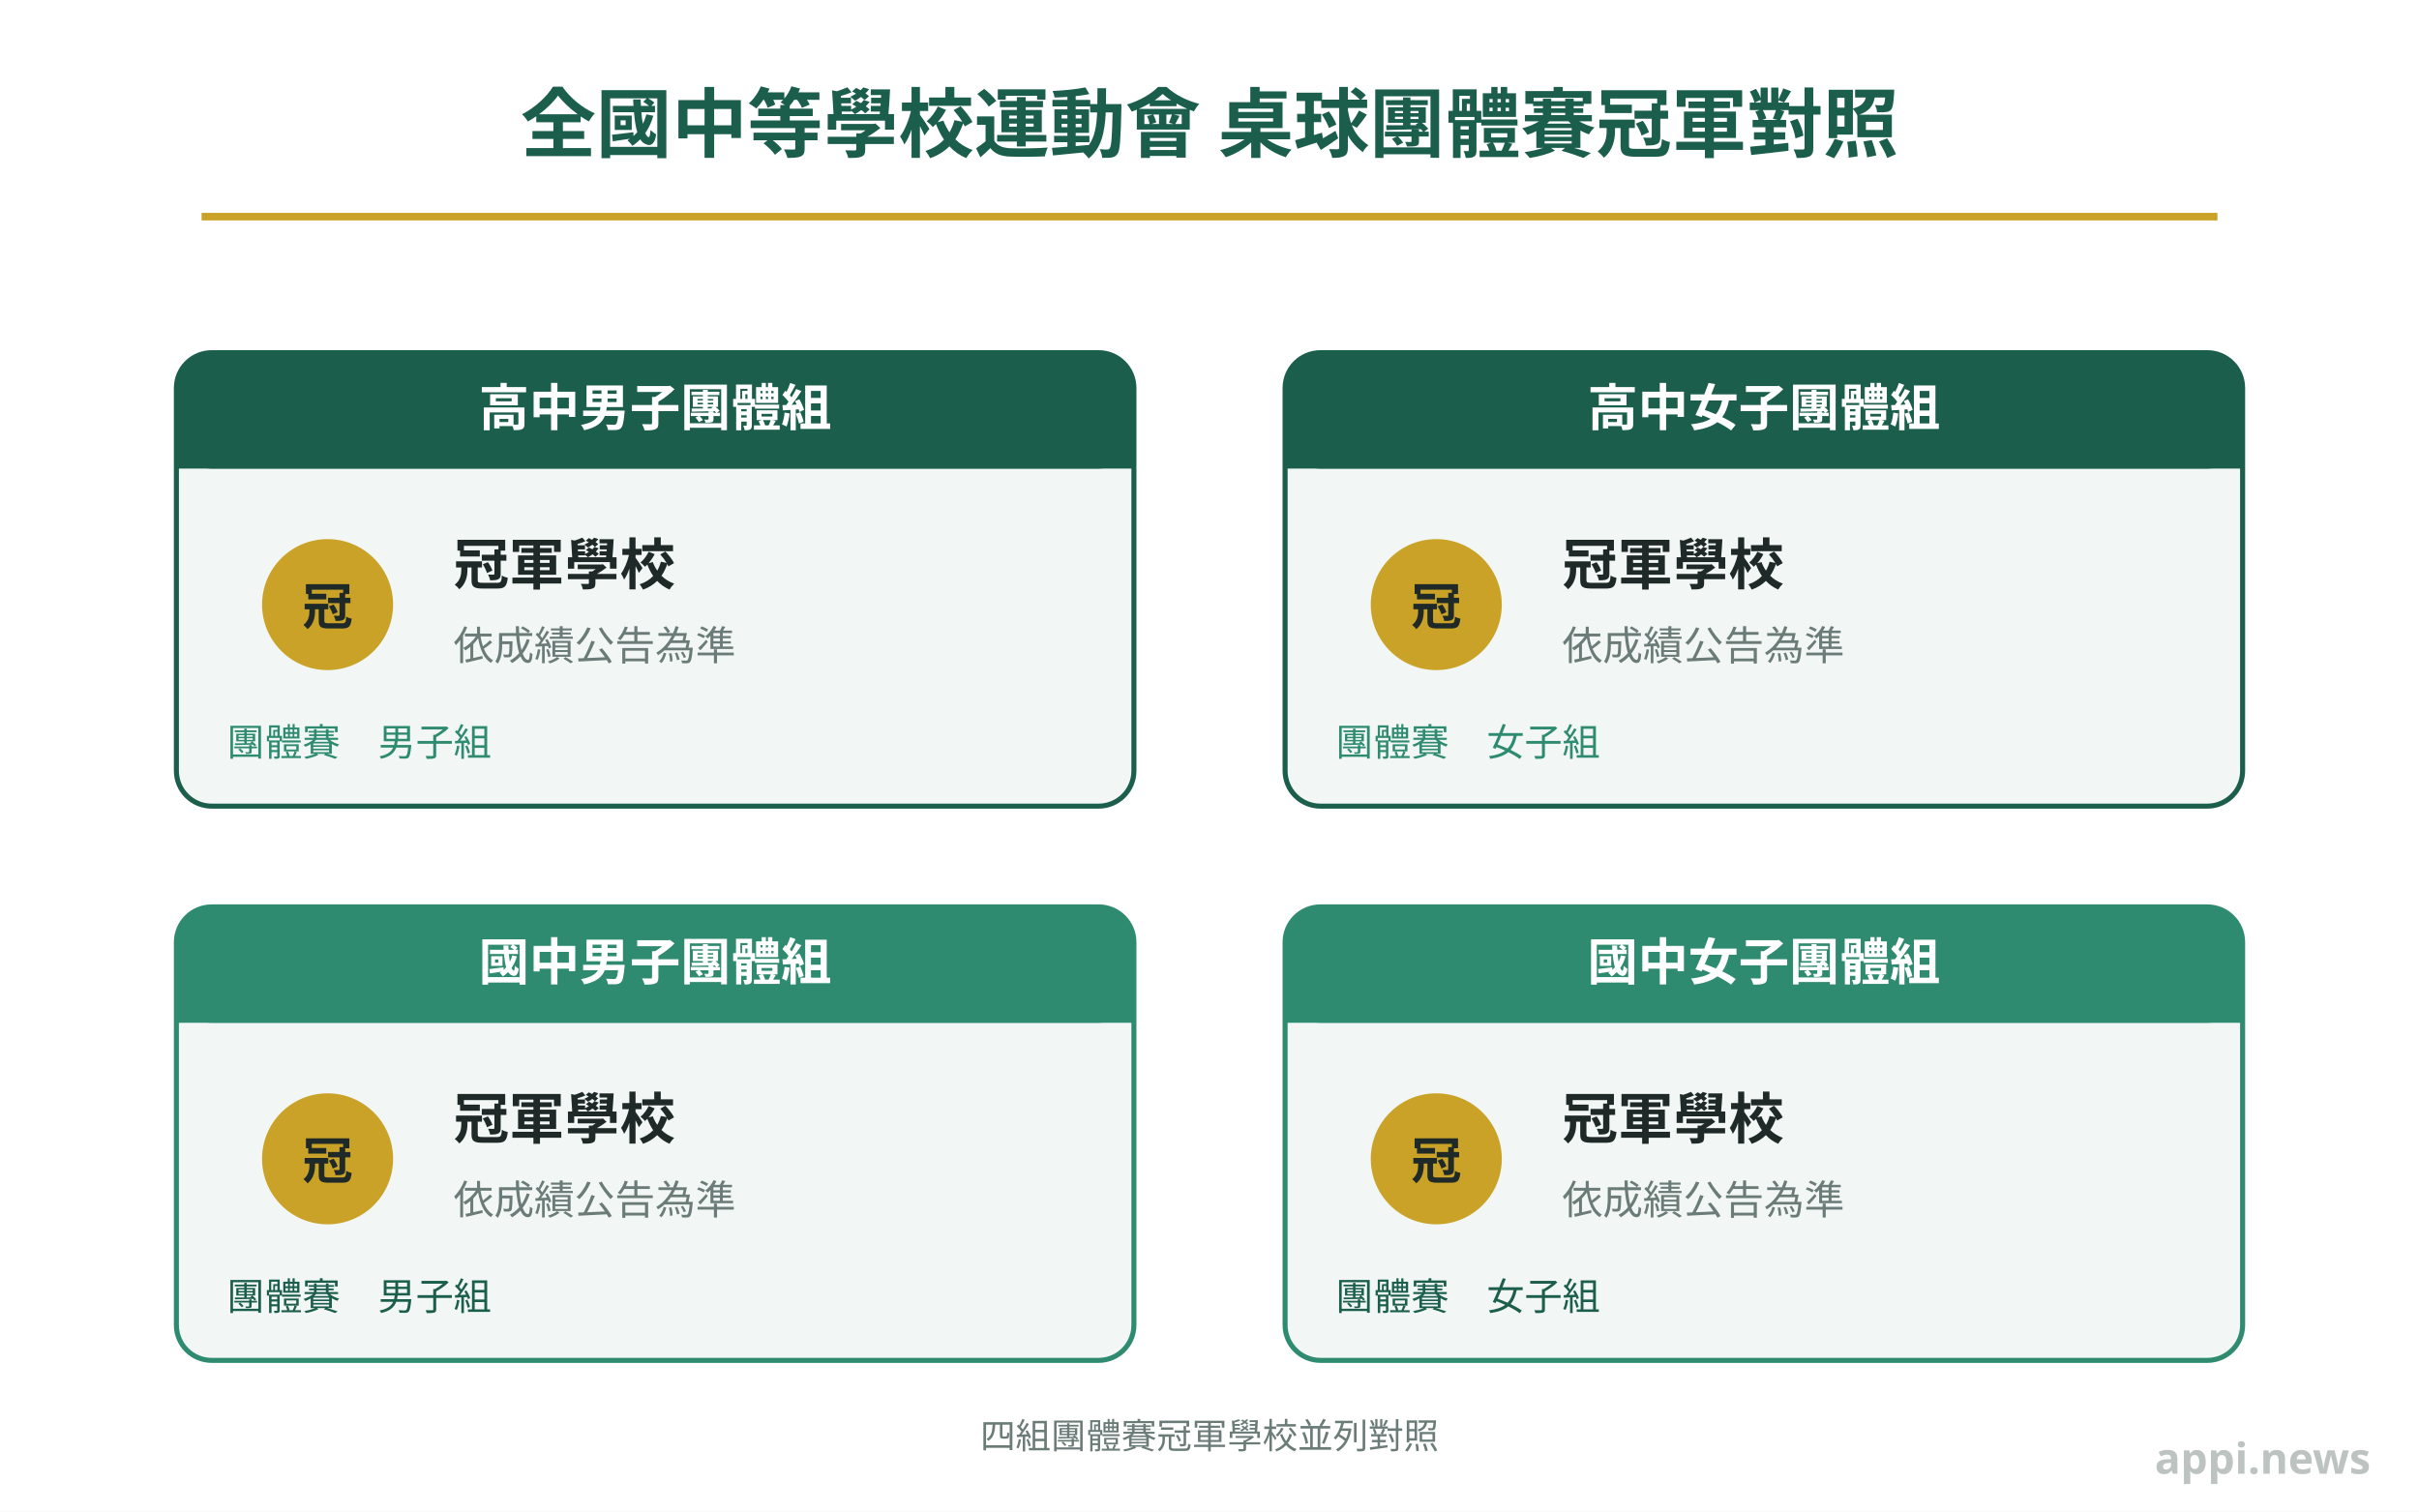
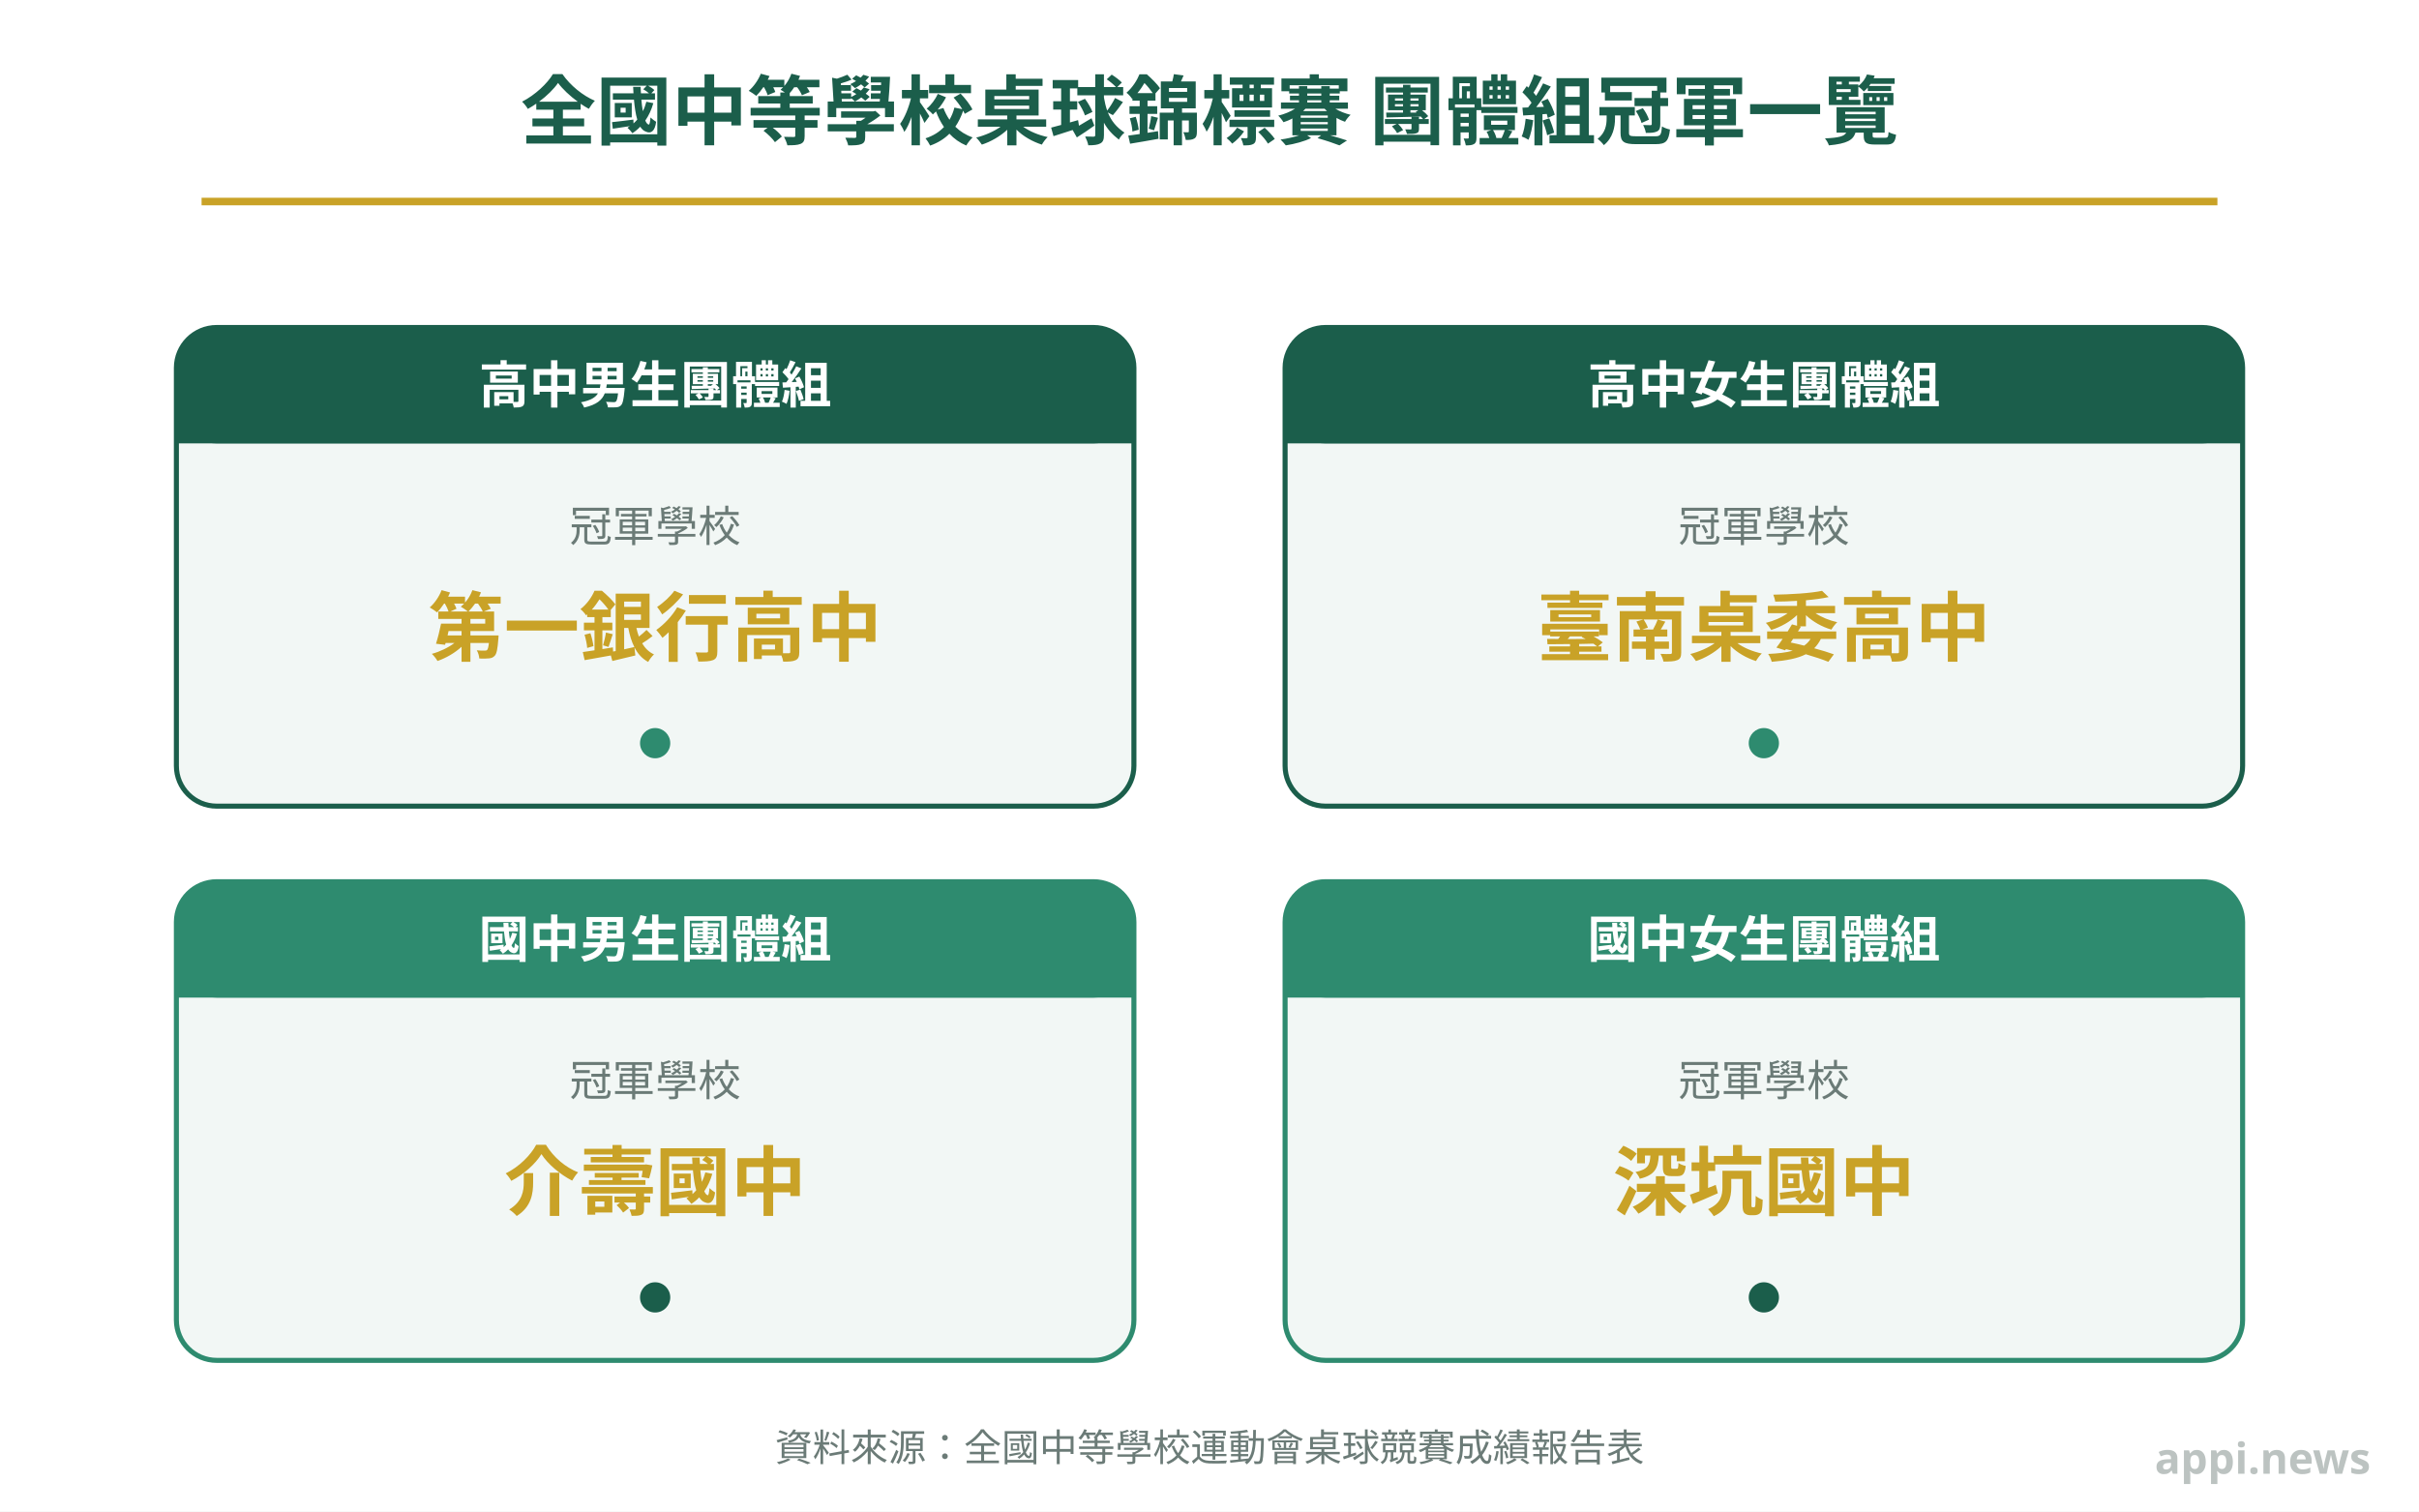
<svg xmlns="http://www.w3.org/2000/svg" viewBox="0 0 960 600" width="960" height="600">
  <rect x="0" y="0" width="960" height="600" fill="#FFFFFF" />
-   <text x="480" y="60" text-anchor="middle" font-family="sans-serif" font-weight="700" font-size="30" fill="#1B5E4B">全國中等學校運動會 桌球團體賽冠軍對照</text>
-   <line x1="80" y1="86" x2="880" y2="86" stroke="#C9A227" stroke-width="3" />
-   <rect x="70" y="140" width="380" height="180" rx="14" fill="#F2F7F5" stroke="#1B5E4B" stroke-width="2" />
-   <rect x="70" y="140" width="380" height="46" rx="14" fill="#1B5E4B" />
-   <rect x="70" y="168" width="380" height="18" fill="#1B5E4B" />
-   <text x="260" y="169" text-anchor="middle" font-family="sans-serif" font-weight="700" font-size="20" fill="#FFFFFF">高中男子團體組</text>
-   <circle cx="130" cy="240" r="26" fill="#C9A227" />
-   <text x="130" y="248" text-anchor="middle" font-family="sans-serif" font-weight="700" font-size="20" fill="#1F2A28">冠</text>
-   <text x="180" y="232" font-family="sans-serif" font-weight="700" font-size="22" fill="#1F2A28">冠軍學校</text>
-   <text x="180" y="262" font-family="sans-serif" font-size="16" fill="#6B7B77">依成績公告為準</text>
-   <text x="90" y="300" font-family="sans-serif" font-size="15" fill="#2E8B6F">團體賽　男子組</text>
-   <rect x="510" y="140" width="380" height="180" rx="14" fill="#F2F7F5" stroke="#1B5E4B" stroke-width="2" />
-   <rect x="510" y="140" width="380" height="46" rx="14" fill="#1B5E4B" />
-   <rect x="510" y="168" width="380" height="18" fill="#1B5E4B" />
-   <text x="700" y="169" text-anchor="middle" font-family="sans-serif" font-weight="700" font-size="20" fill="#FFFFFF">高中女子團體組</text>
-   <circle cx="570" cy="240" r="26" fill="#C9A227" />
-   <text x="570" y="248" text-anchor="middle" font-family="sans-serif" font-weight="700" font-size="20" fill="#1F2A28">冠</text>
-   <text x="620" y="232" font-family="sans-serif" font-weight="700" font-size="22" fill="#1F2A28">冠軍學校</text>
-   <text x="620" y="262" font-family="sans-serif" font-size="16" fill="#6B7B77">依成績公告為準</text>
-   <text x="530" y="300" font-family="sans-serif" font-size="15" fill="#2E8B6F">團體賽　女子組</text>
-   <rect x="70" y="360" width="380" height="180" rx="14" fill="#F2F7F5" stroke="#2E8B6F" stroke-width="2" />
-   <rect x="70" y="360" width="380" height="46" rx="14" fill="#2E8B6F" />
-   <rect x="70" y="388" width="380" height="18" fill="#2E8B6F" />
-   <text x="260" y="389" text-anchor="middle" font-family="sans-serif" font-weight="700" font-size="20" fill="#FFFFFF">國中男子團體組</text>
-   <circle cx="130" cy="460" r="26" fill="#C9A227" />
-   <text x="130" y="468" text-anchor="middle" font-family="sans-serif" font-weight="700" font-size="20" fill="#1F2A28">冠</text>
-   <text x="180" y="452" font-family="sans-serif" font-weight="700" font-size="22" fill="#1F2A28">冠軍學校</text>
-   <text x="180" y="482" font-family="sans-serif" font-size="16" fill="#6B7B77">依成績公告為準</text>
-   <text x="90" y="520" font-family="sans-serif" font-size="15" fill="#1B5E4B">團體賽　男子組</text>
-   <rect x="510" y="360" width="380" height="180" rx="14" fill="#F2F7F5" stroke="#2E8B6F" stroke-width="2" />
-   <rect x="510" y="360" width="380" height="46" rx="14" fill="#2E8B6F" />
-   <rect x="510" y="388" width="380" height="18" fill="#2E8B6F" />
-   <text x="700" y="389" text-anchor="middle" font-family="sans-serif" font-weight="700" font-size="20" fill="#FFFFFF">國中女子團體組</text>
-   <circle cx="570" cy="460" r="26" fill="#C9A227" />
-   <text x="570" y="468" text-anchor="middle" font-family="sans-serif" font-weight="700" font-size="20" fill="#1F2A28">冠</text>
-   <text x="620" y="452" font-family="sans-serif" font-weight="700" font-size="22" fill="#1F2A28">冠軍學校</text>
-   <text x="620" y="482" font-family="sans-serif" font-size="16" fill="#6B7B77">依成績公告為準</text>
-   <text x="530" y="520" font-family="sans-serif" font-size="15" fill="#1B5E4B">團體賽　女子組</text>
-   <text x="480" y="575" text-anchor="middle" font-family="sans-serif" font-size="14" fill="#6B7B77">四組團體賽冠軍學校並列對照</text>
+   <text x="480" y="55" text-anchor="middle" font-family="sans-serif" font-size="30" font-weight="bold" fill="#1B5E4B">全國中等學校桌球錦標賽 團體組冠軍一覽</text>
+   <line x1="80" y1="80" x2="880" y2="80" stroke="#C9A227" stroke-width="3" />
+   <g>
+     <rect x="70" y="130" width="380" height="190" rx="16" fill="#F2F7F5" stroke="#1B5E4B" stroke-width="2" />
+     <rect x="70" y="130" width="380" height="46" rx="16" fill="#1B5E4B" />
+     <rect x="70" y="160" width="380" height="16" fill="#1B5E4B" />
+     <text x="260" y="160" text-anchor="middle" font-family="sans-serif" font-size="20" font-weight="bold" fill="#FFFFFF">高中男生團體組</text>
+     <text x="260" y="215" text-anchor="middle" font-family="sans-serif" font-size="17" fill="#6B7B77">冠軍學校</text>
+     <text x="260" y="260" text-anchor="middle" font-family="sans-serif" font-size="30" font-weight="bold" fill="#C9A227">第一銀行高中</text>
+     <circle cx="260" cy="295" r="6" fill="#2E8B6F" />
+   </g>
+   <g>
+     <rect x="510" y="130" width="380" height="190" rx="16" fill="#F2F7F5" stroke="#1B5E4B" stroke-width="2" />
+     <rect x="510" y="130" width="380" height="46" rx="16" fill="#1B5E4B" />
+     <rect x="510" y="160" width="380" height="16" fill="#1B5E4B" />
+     <text x="700" y="160" text-anchor="middle" font-family="sans-serif" font-size="20" font-weight="bold" fill="#FFFFFF">高中女生團體組</text>
+     <text x="700" y="215" text-anchor="middle" font-family="sans-serif" font-size="17" fill="#6B7B77">冠軍學校</text>
+     <text x="700" y="260" text-anchor="middle" font-family="sans-serif" font-size="30" font-weight="bold" fill="#C9A227">臺南桌委高中</text>
+     <circle cx="700" cy="295" r="6" fill="#2E8B6F" />
+   </g>
+   <g>
+     <rect x="70" y="350" width="380" height="190" rx="16" fill="#F2F7F5" stroke="#2E8B6F" stroke-width="2" />
+     <rect x="70" y="350" width="380" height="46" rx="16" fill="#2E8B6F" />
+     <rect x="70" y="380" width="380" height="16" fill="#2E8B6F" />
+     <text x="260" y="380" text-anchor="middle" font-family="sans-serif" font-size="20" font-weight="bold" fill="#FFFFFF">國中男生團體組</text>
+     <text x="260" y="435" text-anchor="middle" font-family="sans-serif" font-size="17" fill="#6B7B77">冠軍學校</text>
+     <text x="260" y="480" text-anchor="middle" font-family="sans-serif" font-size="30" font-weight="bold" fill="#C9A227">介壽國中</text>
+     <circle cx="260" cy="515" r="6" fill="#1B5E4B" />
+   </g>
+   <g>
+     <rect x="510" y="350" width="380" height="190" rx="16" fill="#F2F7F5" stroke="#2E8B6F" stroke-width="2" />
+     <rect x="510" y="350" width="380" height="46" rx="16" fill="#2E8B6F" />
+     <rect x="510" y="380" width="380" height="16" fill="#2E8B6F" />
+     <text x="700" y="380" text-anchor="middle" font-family="sans-serif" font-size="20" font-weight="bold" fill="#FFFFFF">國中女生團體組</text>
+     <text x="700" y="435" text-anchor="middle" font-family="sans-serif" font-size="17" fill="#6B7B77">冠軍學校</text>
+     <text x="700" y="480" text-anchor="middle" font-family="sans-serif" font-size="30" font-weight="bold" fill="#C9A227">深坑國中</text>
+     <circle cx="700" cy="515" r="6" fill="#1B5E4B" />
+   </g>
+   <text x="480" y="580" text-anchor="middle" font-family="sans-serif" font-size="15" fill="#6B7B77">資料來源：全國中等學校運動會桌球競賽成績報告表</text>
  <text x="940.8" y="585" text-anchor="end" font-family="sans-serif" font-size="17" fill="#6B7B77" fill-opacity="0.45" font-weight="600">appi.news</text>
</svg>
